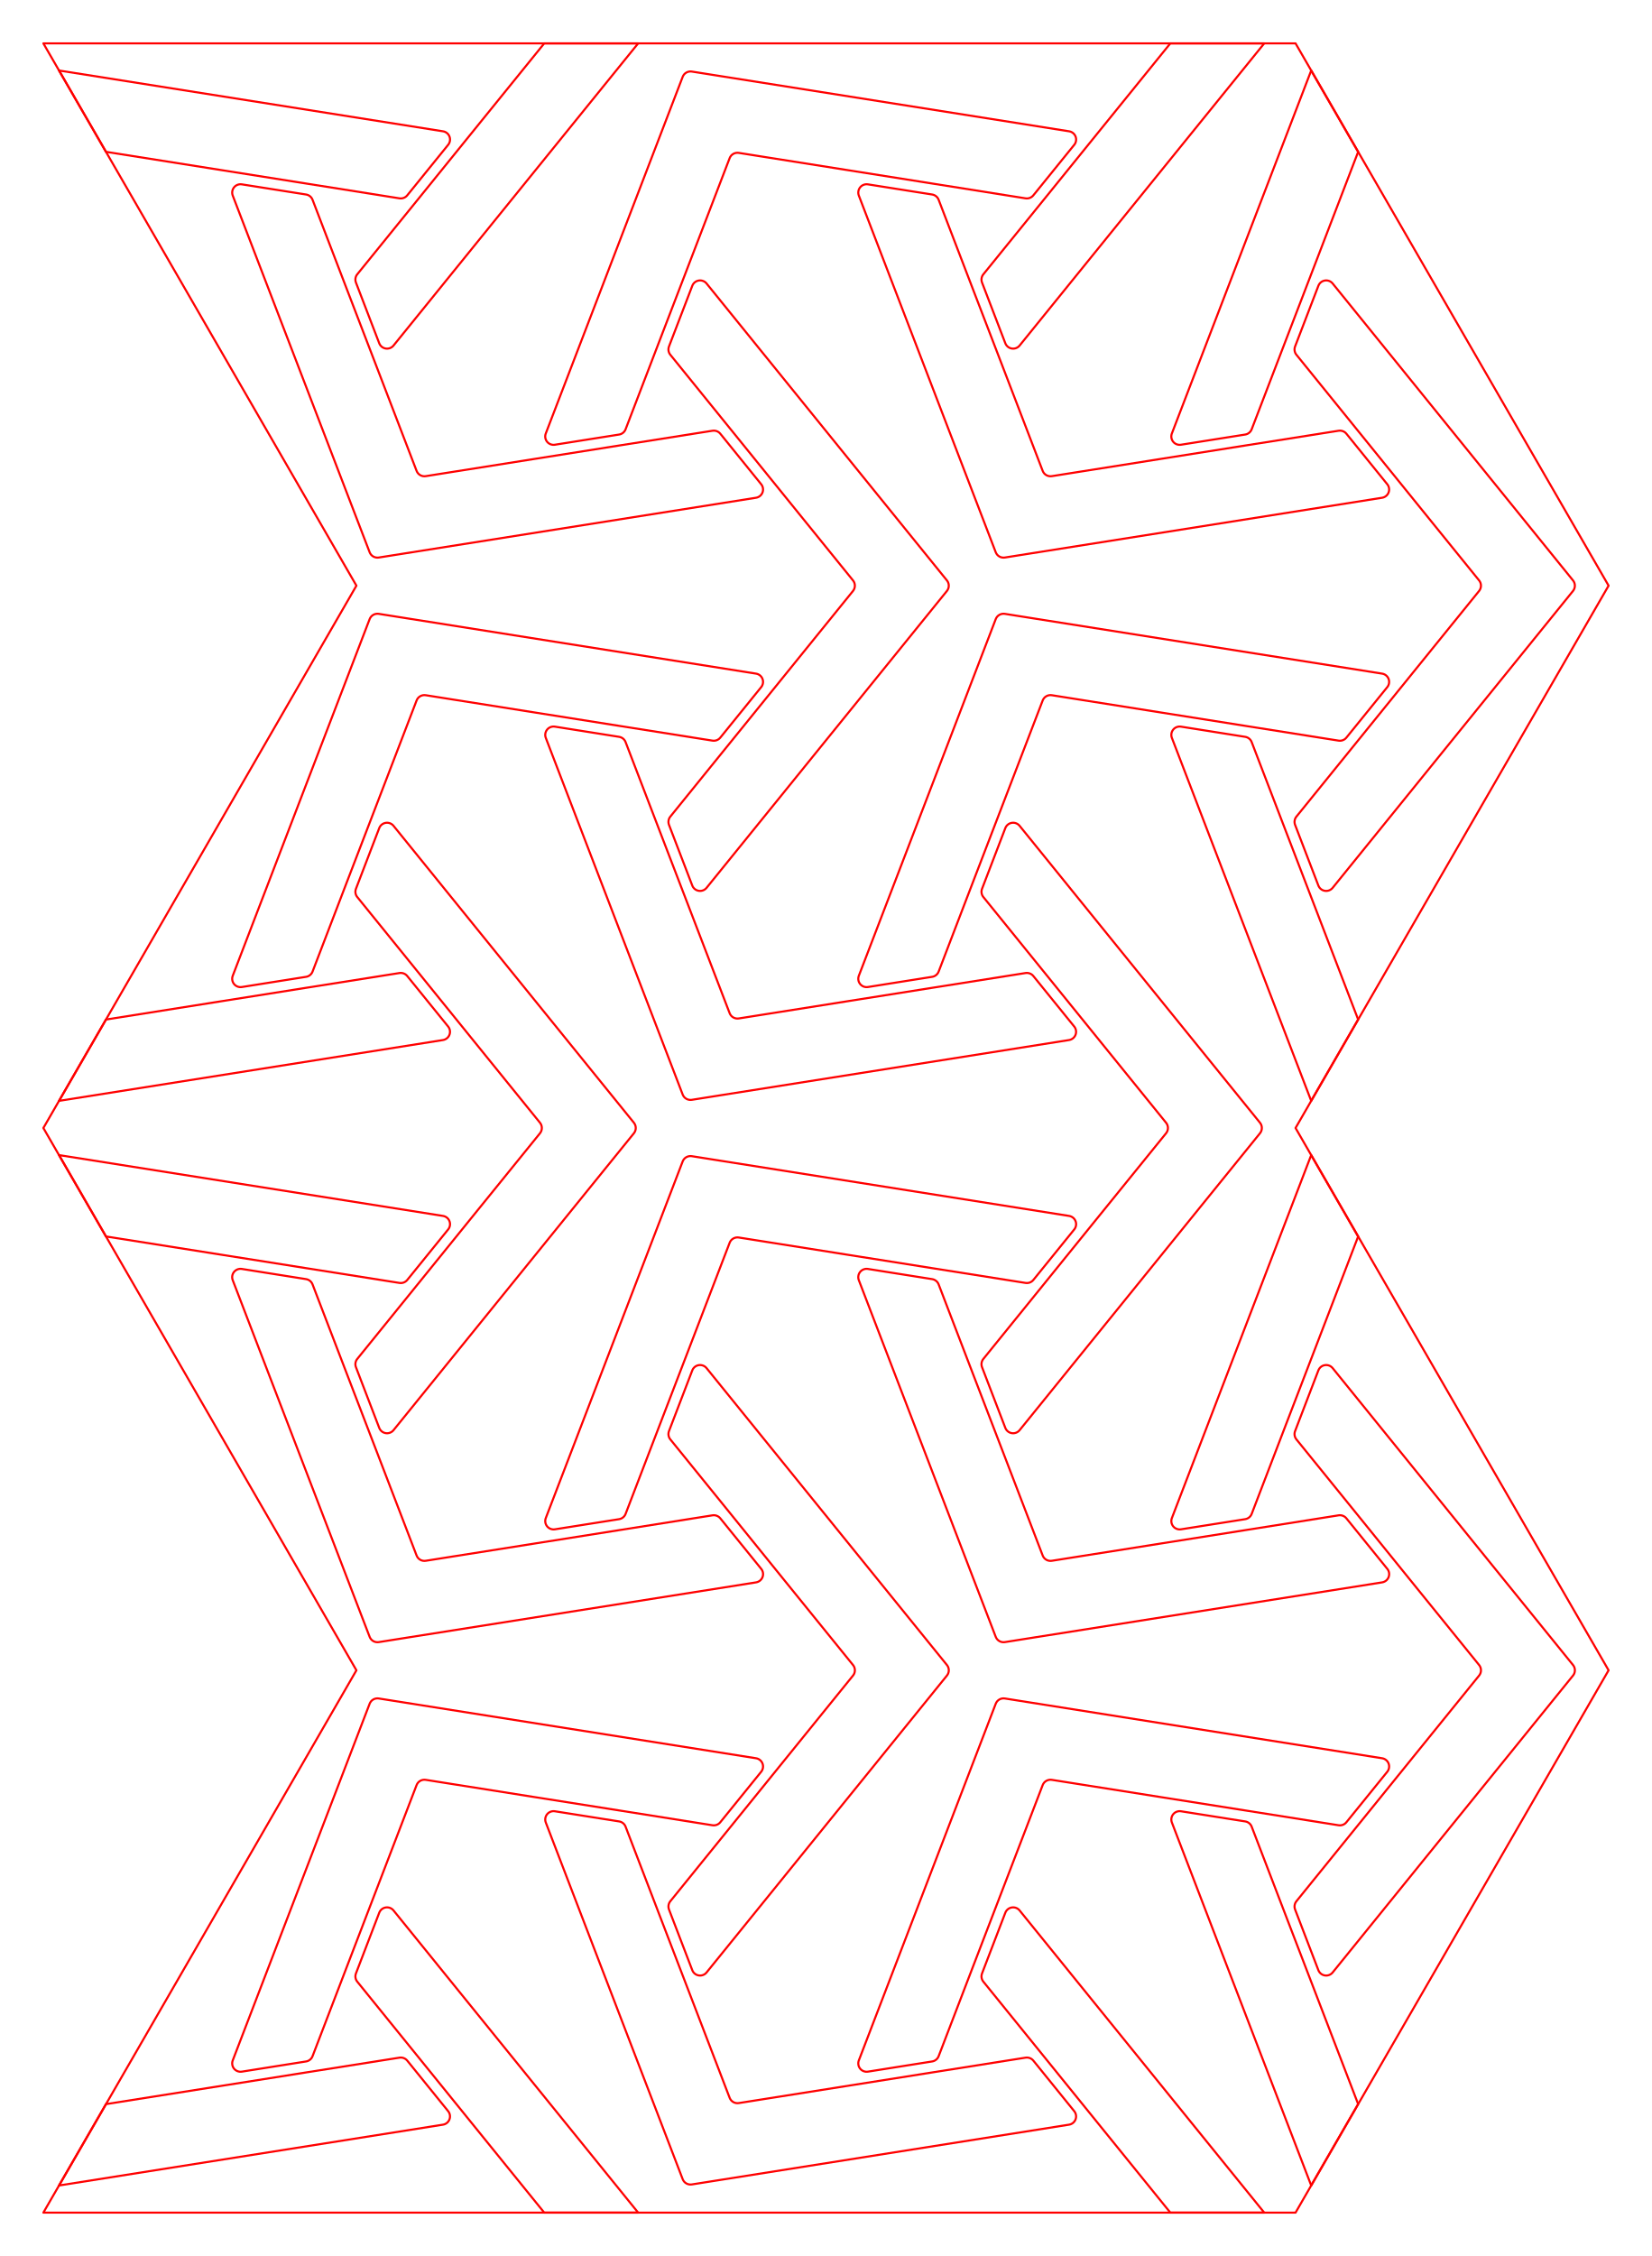
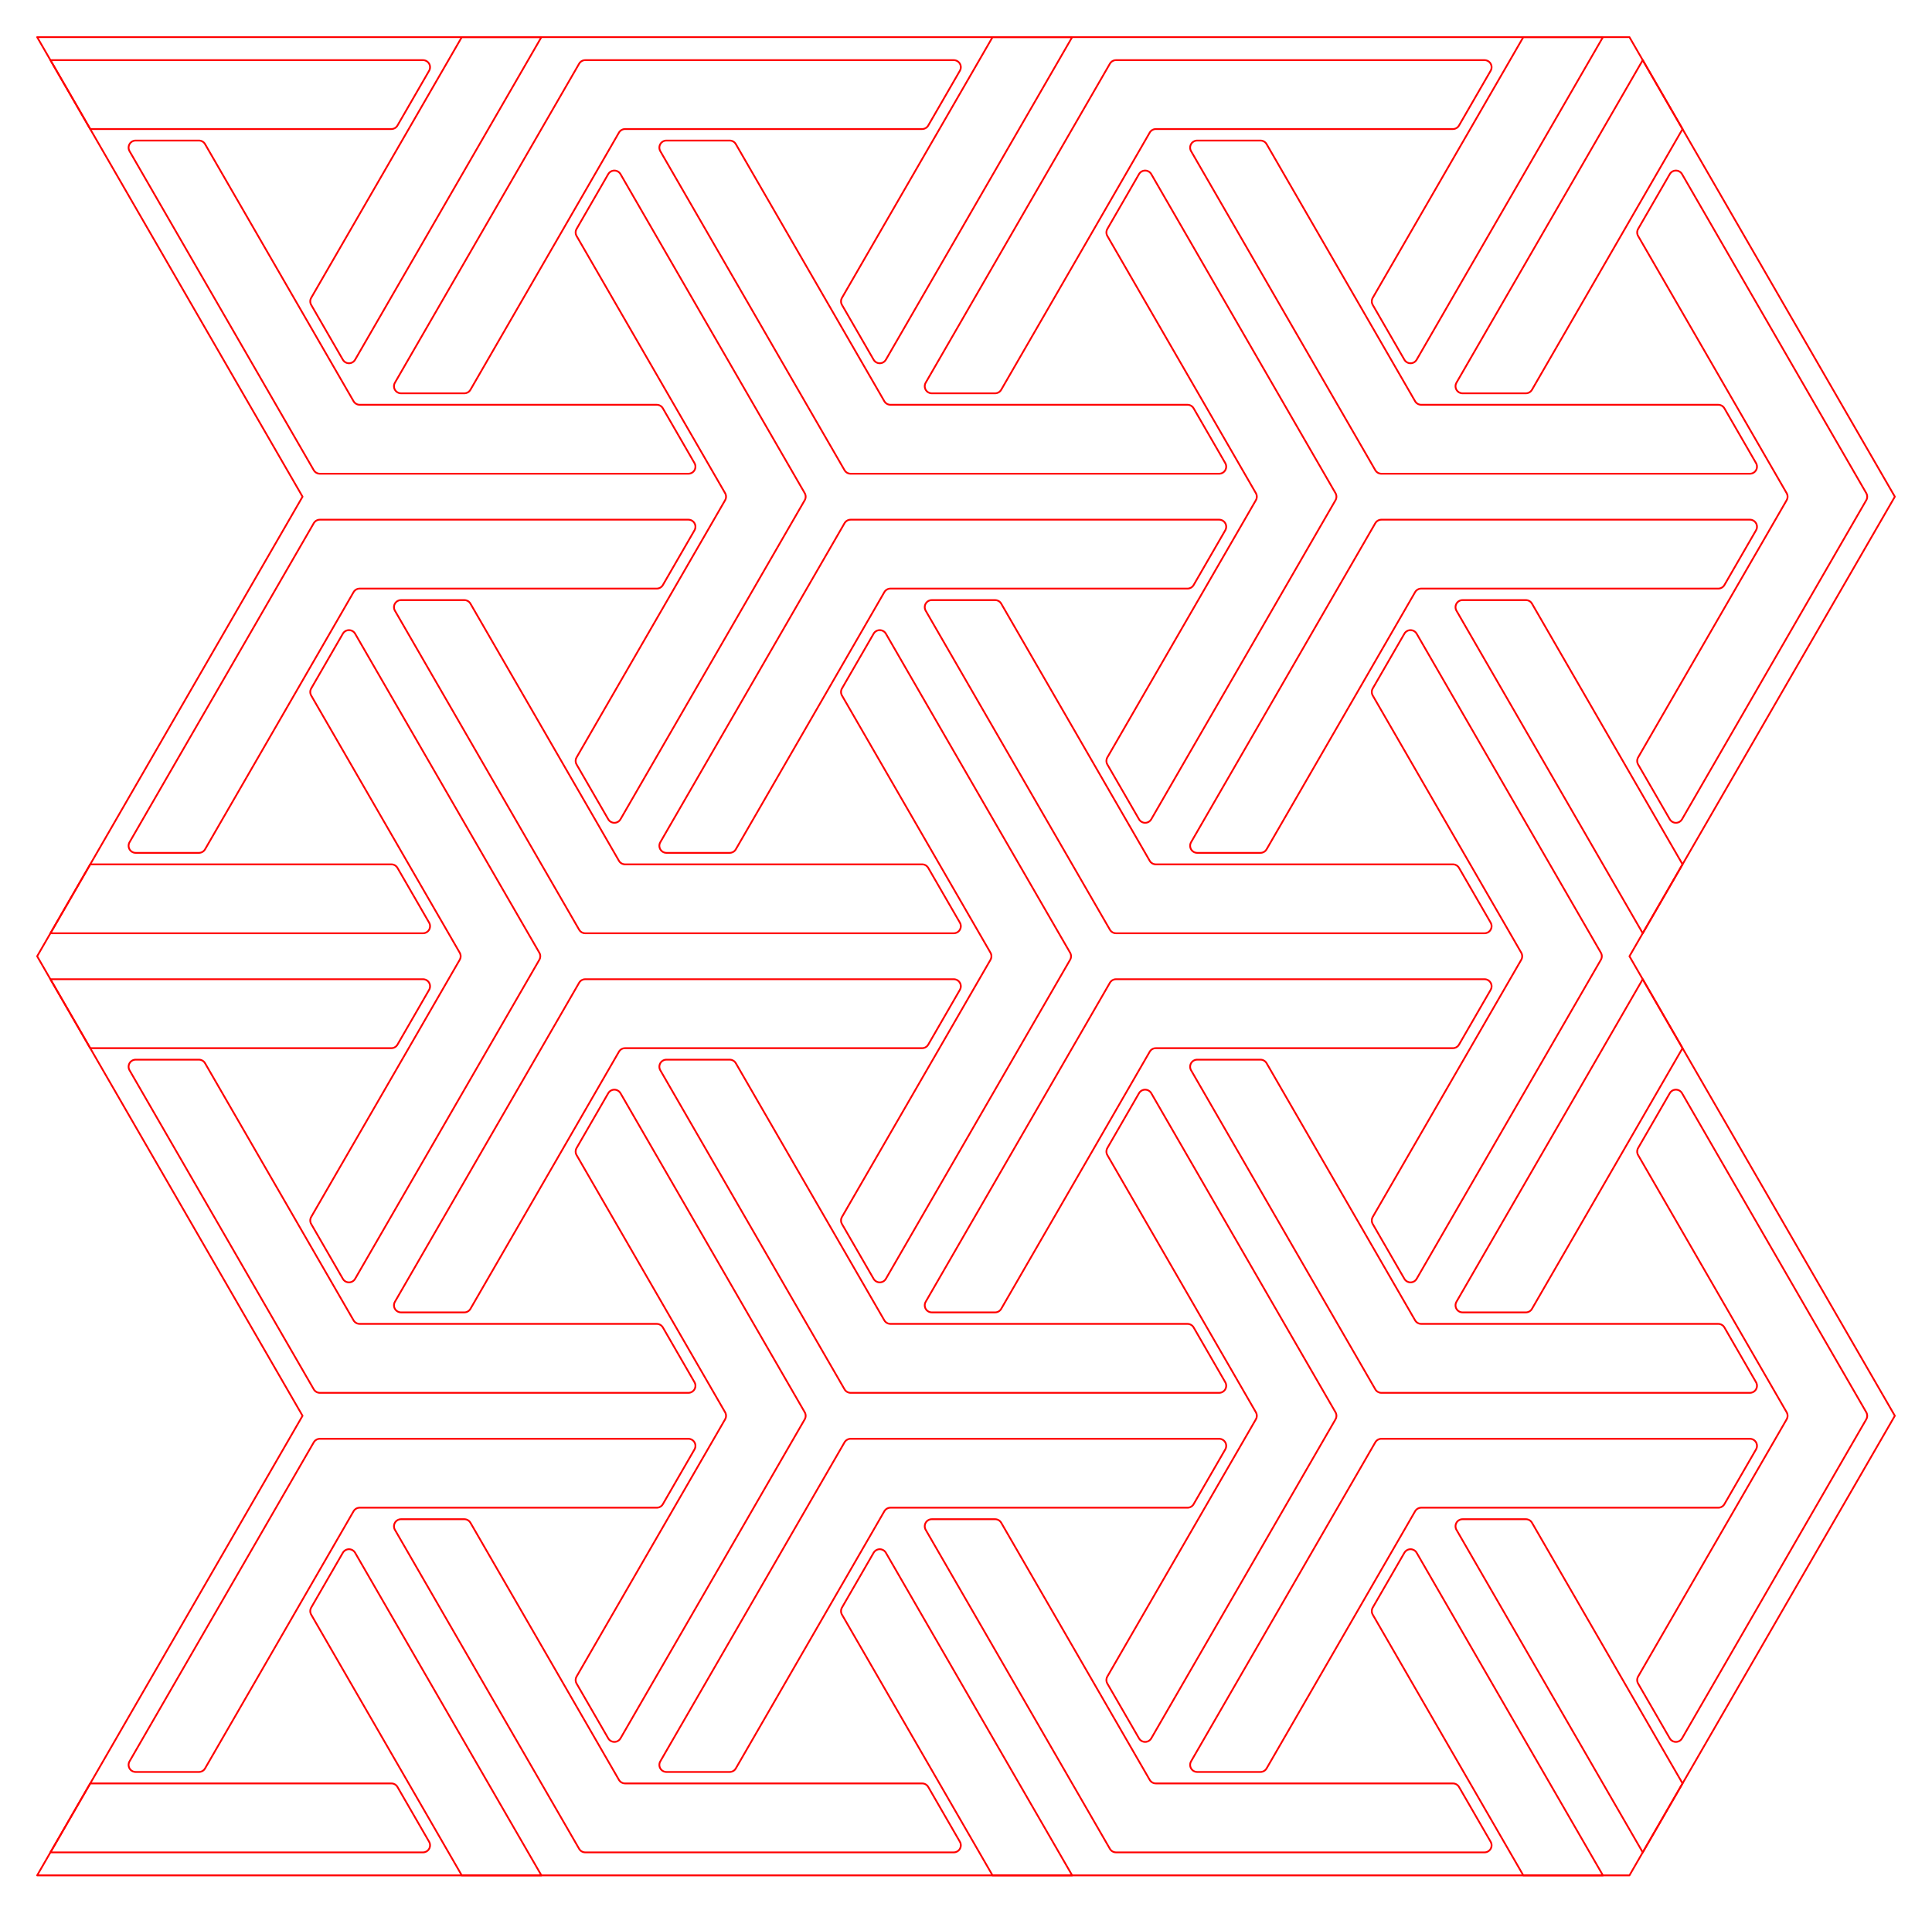
- <svg xmlns="http://www.w3.org/2000/svg" version="1.1" viewBox="-1.039 -1.039 39.578 54.04">
+ <svg xmlns="http://www.w3.org/2000/svg" version="1.1" viewBox="-1.05 -1.05 54.6 54.062">
  <g id="cut" fill="none" stroke="#FF0000" stroke-width="0.05" stroke-linecap="round" stroke-linejoin="round">
-     <path d="M 30 25.981 L 37.5 38.971 L 30 51.962 L 15 51.962 L 0 51.962 L 7.5 38.971 L 0 25.981 L 7.5 12.99 L 0 0 L 15 0 L 30 0 L 37.5 12.99 Z" />
-     <path d="M 16.031 16.702 L 13.8 16.349 A 0.2 0.2 0 0 1 13.8 16.349 L 11.806 16.033 L 9.16 15.614 A 0.2 0.2 0 0 0 8.942 15.74 L 7.982 18.24 L 7.258 20.125 A 0.2 0.2 0 0 1 7.258 20.125 L 6.449 22.235 A 0.2 0.2 0 0 1 6.293 22.36 L 4.755 22.604 A 0.2 0.2 0 0 1 4.537 22.335 L 7.817 13.791 A 0.2 0.2 0 0 1 8.035 13.665 L 17.074 15.097 A 0.2 0.2 0 0 1 17.198 15.42 L 16.218 16.63 A 0.2 0.2 0 0 1 16.031 16.702 Z" />
-     <path d="M 15.547 20.174 L 14.989 18.72 A 0.2 0.2 0 0 1 15.02 18.523 L 16.442 16.767 L 17.712 15.198 L 19.398 13.116 A 0.2 0.2 0 0 0 19.398 12.865 L 17.712 10.783 L 16.442 9.214 L 15.02 7.458 A 0.2 0.2 0 0 1 14.989 7.26 L 15.547 5.807 A 0.2 0.2 0 0 1 15.889 5.752 L 21.648 12.865 A 0.2 0.2 0 0 1 21.648 13.116 L 15.889 20.228 A 0.2 0.2 0 0 1 15.547 20.174 Z" />
-     <path d="M 22.817 13.791 L 19.537 22.335 A 0.2 0.2 0 0 0 19.755 22.604 L 21.293 22.36 A 0.2 0.2 0 0 0 21.449 22.235 L 22.258 20.125 A 0.2 0.2 0 0 0 22.258 20.125 L 22.982 18.24 L 23.942 15.74 A 0.2 0.2 0 0 1 24.16 15.614 L 26.806 16.033 L 28.8 16.349 A 0.2 0.2 0 0 0 28.8 16.349 L 31.031 16.702 A 0.2 0.2 0 0 0 31.218 16.63 L 32.198 15.42 A 0.2 0.2 0 0 0 32.074 15.097 L 23.035 13.665 A 0.2 0.2 0 0 0 22.817 13.791 Z" />
-     <path d="M 6.3 3.358 L 4.306 3.042 L 1.5 2.598 L 0.375 0.65 L 9.574 2.106 A 0.2 0.2 0 0 1 9.698 2.43 L 8.718 3.64 A 0.2 0.2 0 0 1 8.531 3.712 L 6.3 3.358 A 0.2 0.2 0 0 1 6.3 3.358 Z" />
-     <path d="M 24.698 23.551 L 23.718 22.341 A 0.2 0.2 0 0 0 23.531 22.269 L 21.3 22.622 A 0.2 0.2 0 0 0 21.3 22.622 L 19.306 22.938 L 16.66 23.357 A 0.2 0.2 0 0 1 16.442 23.231 L 15.482 20.731 A 0.2 0.2 0 0 1 15.482 20.731 L 14.758 18.846 A 0.2 0.2 0 0 0 14.758 18.846 L 13.949 16.737 A 0.2 0.2 0 0 0 13.793 16.611 L 12.255 16.367 A 0.2 0.2 0 0 0 12.037 16.636 L 15.317 25.18 A 0.2 0.2 0 0 0 15.535 25.306 L 24.574 23.874 A 0.2 0.2 0 0 0 24.698 23.551 Z" />
-     <path d="M 29.148 25.855 L 23.389 18.743 A 0.2 0.2 0 0 0 23.047 18.797 L 22.489 20.251 A 0.2 0.2 0 0 0 22.52 20.448 L 23.942 22.204 A 0.2 0.2 0 0 1 23.942 22.204 L 25.212 23.773 A 0.2 0.2 0 0 0 25.212 23.773 L 26.898 25.855 A 0.2 0.2 0 0 1 26.898 26.107 L 25.212 28.188 A 0.2 0.2 0 0 0 25.212 28.188 L 23.942 29.757 A 0.2 0.2 0 0 1 23.942 29.757 L 22.52 31.513 A 0.2 0.2 0 0 0 22.489 31.711 L 23.047 33.165 A 0.2 0.2 0 0 0 23.389 33.219 L 29.148 26.107 A 0.2 0.2 0 0 0 29.148 25.855 Z" />
-     <path d="M 30.375 25.331 L 27.037 16.636 A 0.2 0.2 0 0 1 27.255 16.367 L 28.793 16.611 A 0.2 0.2 0 0 1 28.949 16.737 L 29.758 18.846 A 0.2 0.2 0 0 1 29.758 18.846 L 30.482 20.731 A 0.2 0.2 0 0 0 30.482 20.731 L 31.5 23.383 L 30.375 25.331 Z" />
-     <path d="M 30.547 20.174 L 29.989 18.72 A 0.2 0.2 0 0 1 30.02 18.523 L 31.442 16.767 L 32.712 15.198 L 34.398 13.116 A 0.2 0.2 0 0 0 34.398 12.865 L 32.712 10.783 L 31.442 9.214 L 30.02 7.458 A 0.2 0.2 0 0 1 29.989 7.26 L 30.547 5.807 A 0.2 0.2 0 0 1 30.889 5.752 L 36.648 12.865 A 0.2 0.2 0 0 1 36.648 13.116 L 30.889 20.228 A 0.2 0.2 0 0 1 30.547 20.174 Z" />
-     <path d="M 7.817 38.17 L 4.537 29.627 A 0.2 0.2 0 0 1 4.755 29.357 L 6.293 29.601 A 0.2 0.2 0 0 1 6.449 29.727 L 7.258 31.836 A 0.2 0.2 0 0 1 7.258 31.836 L 7.982 33.721 L 8.942 36.222 A 0.2 0.2 0 0 0 9.16 36.348 L 11.806 35.929 L 13.8 35.613 A 0.2 0.2 0 0 1 13.8 35.613 L 16.031 35.259 A 0.2 0.2 0 0 1 16.218 35.331 L 17.198 36.541 A 0.2 0.2 0 0 1 17.074 36.865 L 8.035 38.296 A 0.2 0.2 0 0 1 7.817 38.17 Z" />
-     <path d="M 14.25 0 L 8.389 7.238 A 0.2 0.2 0 0 1 8.047 7.184 L 7.489 5.73 A 0.2 0.2 0 0 1 7.52 5.532 L 8.942 3.777 A 0.2 0.2 0 0 0 8.942 3.777 L 10.212 2.208 A 0.2 0.2 0 0 1 10.212 2.208 L 12 0 L 14.25 0 Z" />
-     <path d="M 0.375 26.63 L 9.574 28.087 A 0.2 0.2 0 0 1 9.698 28.411 L 8.718 29.621 A 0.2 0.2 0 0 1 8.531 29.692 L 6.3 29.339 A 0.2 0.2 0 0 1 6.3 29.339 L 4.306 29.023 L 1.5 28.579 L 0.375 26.63 Z" />
-     <path d="M 8.047 33.165 L 7.489 31.711 A 0.2 0.2 0 0 1 7.52 31.513 L 8.942 29.757 A 0.2 0.2 0 0 0 8.942 29.757 L 10.212 28.188 A 0.2 0.2 0 0 1 10.212 28.188 L 11.898 26.107 A 0.2 0.2 0 0 0 11.898 25.855 L 10.212 23.773 A 0.2 0.2 0 0 1 10.212 23.773 L 8.942 22.204 A 0.2 0.2 0 0 0 8.942 22.204 L 7.52 20.448 A 0.2 0.2 0 0 1 7.489 20.251 L 8.047 18.797 A 0.2 0.2 0 0 1 8.389 18.743 L 14.148 25.855 A 0.2 0.2 0 0 1 14.148 26.107 L 8.389 33.219 A 0.2 0.2 0 0 1 8.047 33.165 Z" />
-     <path d="M 15.317 26.781 L 12.037 35.325 A 0.2 0.2 0 0 0 12.255 35.594 L 13.793 35.351 A 0.2 0.2 0 0 0 13.949 35.225 L 14.758 33.116 A 0.2 0.2 0 0 0 14.758 33.116 L 15.482 31.231 A 0.2 0.2 0 0 1 15.482 31.231 L 16.442 28.73 A 0.2 0.2 0 0 1 16.66 28.604 L 19.306 29.023 L 21.3 29.339 A 0.2 0.2 0 0 0 21.3 29.339 L 23.531 29.692 A 0.2 0.2 0 0 0 23.718 29.621 L 24.698 28.411 A 0.2 0.2 0 0 0 24.574 28.087 L 15.535 26.656 A 0.2 0.2 0 0 0 15.317 26.781 Z" />
-     <path d="M 21.648 38.845 L 15.889 31.733 A 0.2 0.2 0 0 0 15.547 31.787 L 14.989 33.241 A 0.2 0.2 0 0 0 15.02 33.439 L 16.442 35.194 L 17.712 36.764 L 19.398 38.845 A 0.2 0.2 0 0 1 19.398 39.097 L 17.712 41.179 L 16.442 42.748 L 15.02 44.504 A 0.2 0.2 0 0 0 14.989 44.701 L 15.547 46.155 A 0.2 0.2 0 0 0 15.889 46.209 L 21.648 39.097 A 0.2 0.2 0 0 0 21.648 38.845 Z" />
-     <path d="M 22.817 38.17 L 19.537 29.627 A 0.2 0.2 0 0 1 19.755 29.357 L 21.293 29.601 A 0.2 0.2 0 0 1 21.449 29.727 L 22.258 31.836 A 0.2 0.2 0 0 1 22.258 31.836 L 22.982 33.721 L 23.942 36.222 A 0.2 0.2 0 0 0 24.16 36.348 L 26.806 35.929 L 28.8 35.613 A 0.2 0.2 0 0 1 28.8 35.613 L 31.031 35.259 A 0.2 0.2 0 0 1 31.218 35.331 L 32.198 36.541 A 0.2 0.2 0 0 1 32.074 36.865 L 23.035 38.296 A 0.2 0.2 0 0 1 22.817 38.17 Z" />
-     <path d="M 30.375 26.63 L 27.037 35.325 A 0.2 0.2 0 0 0 27.255 35.594 L 28.793 35.351 A 0.2 0.2 0 0 0 28.949 35.225 L 29.758 33.116 A 0.2 0.2 0 0 0 29.758 33.116 L 30.482 31.231 A 0.2 0.2 0 0 1 30.482 31.231 L 31.5 28.579 L 30.375 26.63 Z" />
-     <path d="M 36.648 38.845 L 30.889 31.733 A 0.2 0.2 0 0 0 30.547 31.787 L 29.989 33.241 A 0.2 0.2 0 0 0 30.02 33.439 L 31.442 35.194 L 32.712 36.764 L 34.398 38.845 A 0.2 0.2 0 0 1 34.398 39.097 L 32.712 41.179 L 31.442 42.748 L 30.02 44.504 A 0.2 0.2 0 0 0 29.989 44.701 L 30.547 46.155 A 0.2 0.2 0 0 0 30.889 46.209 L 36.648 39.097 A 0.2 0.2 0 0 0 36.648 38.845 Z" />
-     <path d="M 7.817 12.19 L 4.537 3.646 A 0.2 0.2 0 0 1 4.755 3.377 L 6.293 3.62 A 0.2 0.2 0 0 1 6.449 3.746 L 7.258 5.855 A 0.2 0.2 0 0 1 7.258 5.855 L 7.982 7.74 L 8.942 10.241 A 0.2 0.2 0 0 0 9.16 10.367 L 11.806 9.948 L 13.8 9.632 A 0.2 0.2 0 0 1 13.8 9.632 L 16.031 9.279 A 0.2 0.2 0 0 1 16.218 9.35 L 17.198 10.561 A 0.2 0.2 0 0 1 17.074 10.884 L 8.035 12.316 A 0.2 0.2 0 0 1 7.817 12.19 Z" />
-     <path d="M 7.817 39.772 L 4.537 48.316 A 0.2 0.2 0 0 0 4.755 48.585 L 6.293 48.341 A 0.2 0.2 0 0 0 6.449 48.215 L 7.258 46.106 A 0.2 0.2 0 0 0 7.258 46.106 L 7.982 44.221 L 8.942 41.72 A 0.2 0.2 0 0 1 9.16 41.595 L 11.806 42.014 L 13.8 42.329 A 0.2 0.2 0 0 0 13.8 42.329 L 16.031 42.683 A 0.2 0.2 0 0 0 16.218 42.611 L 17.198 41.401 A 0.2 0.2 0 0 0 17.074 41.078 L 8.035 39.646 A 0.2 0.2 0 0 0 7.817 39.772 Z" />
-     <path d="M 0.375 51.312 L 9.574 49.855 A 0.2 0.2 0 0 0 9.698 49.532 L 8.718 48.321 A 0.2 0.2 0 0 0 8.531 48.25 L 6.3 48.603 A 0.2 0.2 0 0 0 6.3 48.603 L 4.306 48.919 L 1.5 49.363 L 0.375 51.312 Z" />
-     <path d="M 14.25 51.962 L 8.389 44.724 A 0.2 0.2 0 0 0 8.047 44.778 L 7.489 46.232 A 0.2 0.2 0 0 0 7.52 46.429 L 8.942 48.185 A 0.2 0.2 0 0 1 8.942 48.185 L 10.212 49.754 A 0.2 0.2 0 0 0 10.212 49.754 L 12 51.962 L 14.25 51.962 Z" />
-     <path d="M 15.317 51.161 L 12.037 42.617 A 0.2 0.2 0 0 1 12.255 42.348 L 13.793 42.591 A 0.2 0.2 0 0 1 13.949 42.717 L 14.758 44.826 A 0.2 0.2 0 0 1 14.758 44.826 L 15.482 46.711 A 0.2 0.2 0 0 0 15.482 46.711 L 16.442 49.212 A 0.2 0.2 0 0 0 16.66 49.338 L 19.306 48.919 L 21.3 48.603 A 0.2 0.2 0 0 1 21.3 48.603 L 23.531 48.25 A 0.2 0.2 0 0 1 23.718 48.321 L 24.698 49.532 A 0.2 0.2 0 0 1 24.574 49.855 L 15.535 51.287 A 0.2 0.2 0 0 1 15.317 51.161 Z" />
-     <path d="M 15.317 0.801 L 12.037 9.344 A 0.2 0.2 0 0 0 12.255 9.614 L 13.793 9.37 A 0.2 0.2 0 0 0 13.949 9.244 L 14.758 7.135 A 0.2 0.2 0 0 0 14.758 7.135 L 15.482 5.25 A 0.2 0.2 0 0 1 15.482 5.25 L 16.442 2.749 A 0.2 0.2 0 0 1 16.66 2.623 L 19.306 3.042 L 21.3 3.358 A 0.2 0.2 0 0 0 21.3 3.358 L 23.531 3.712 A 0.2 0.2 0 0 0 23.718 3.64 L 24.698 2.43 A 0.2 0.2 0 0 0 24.574 2.106 L 15.535 0.675 A 0.2 0.2 0 0 0 15.317 0.801 Z" />
-     <path d="M 22.817 39.772 L 19.537 48.316 A 0.2 0.2 0 0 0 19.755 48.585 L 21.293 48.341 A 0.2 0.2 0 0 0 21.449 48.215 L 22.258 46.106 A 0.2 0.2 0 0 0 22.258 46.106 L 22.982 44.221 L 23.942 41.72 A 0.2 0.2 0 0 1 24.16 41.595 L 26.806 42.014 L 28.8 42.329 A 0.2 0.2 0 0 0 28.8 42.329 L 31.031 42.683 A 0.2 0.2 0 0 0 31.218 42.611 L 32.198 41.401 A 0.2 0.2 0 0 0 32.074 41.078 L 23.035 39.646 A 0.2 0.2 0 0 0 22.817 39.772 Z" />
-     <path d="M 29.25 51.962 L 23.389 44.724 A 0.2 0.2 0 0 0 23.047 44.778 L 22.489 46.232 A 0.2 0.2 0 0 0 22.52 46.429 L 23.942 48.185 A 0.2 0.2 0 0 1 23.942 48.185 L 25.212 49.754 A 0.2 0.2 0 0 0 25.212 49.754 L 27 51.962 L 29.25 51.962 Z" />
-     <path d="M 30.375 51.312 L 27.037 42.617 A 0.2 0.2 0 0 1 27.255 42.348 L 28.793 42.591 A 0.2 0.2 0 0 1 28.949 42.717 L 29.758 44.826 A 0.2 0.2 0 0 1 29.758 44.826 L 30.482 46.711 A 0.2 0.2 0 0 0 30.482 46.711 L 31.5 49.363 L 30.375 51.312 Z" />
-     <path d="M 22.817 12.19 L 19.537 3.646 A 0.2 0.2 0 0 1 19.755 3.377 L 21.293 3.62 A 0.2 0.2 0 0 1 21.449 3.746 L 22.258 5.855 A 0.2 0.2 0 0 1 22.258 5.855 L 22.982 7.74 L 23.942 10.241 A 0.2 0.2 0 0 0 24.16 10.367 L 26.806 9.948 L 28.8 9.632 A 0.2 0.2 0 0 1 28.8 9.632 L 31.031 9.279 A 0.2 0.2 0 0 1 31.218 9.35 L 32.198 10.561 A 0.2 0.2 0 0 1 32.074 10.884 L 23.035 12.316 A 0.2 0.2 0 0 1 22.817 12.19 Z" />
-     <path d="M 29.25 0 L 23.389 7.238 A 0.2 0.2 0 0 1 23.047 7.184 L 22.489 5.73 A 0.2 0.2 0 0 1 22.52 5.532 L 23.942 3.777 A 0.2 0.2 0 0 0 23.942 3.777 L 25.212 2.208 A 0.2 0.2 0 0 1 25.212 2.208 L 27 0 L 29.25 0 Z" />
-     <path d="M 30.375 0.65 L 27.037 9.344 A 0.2 0.2 0 0 0 27.255 9.614 L 28.793 9.37 A 0.2 0.2 0 0 0 28.949 9.244 L 29.758 7.135 A 0.2 0.2 0 0 0 29.758 7.135 L 30.482 5.25 A 0.2 0.2 0 0 1 30.482 5.25 L 31.5 2.598 L 30.375 0.65 Z" />
-     <path d="M 0.375 25.331 L 9.574 23.874 A 0.2 0.2 0 0 0 9.698 23.551 L 8.718 22.341 A 0.2 0.2 0 0 0 8.531 22.269 L 6.3 22.622 A 0.2 0.2 0 0 0 6.3 22.622 L 4.306 22.938 L 1.5 23.383 L 0.375 25.331 Z" />
+     <path d="M 52.5 12.99 L 45 25.981 L 52.5 38.971 L 45 51.962 L 30 51.962 L 15 51.962 L 0 51.962 L 7.5 38.971 L 0 25.981 L 7.5 12.99 L 0 0 L 15 0 L 30 0 L 45 0 Z" />
+     <path d="M 51.692 12.89 L 46.486 3.872 A 0.2 0.2 0 0 0 46.139 3.872 L 45.245 5.421 A 0.2 0.2 0 0 0 45.245 5.621 L 48 10.392 L 49.125 12.341 L 49.442 12.89 A 0.2 0.2 0 0 1 49.442 13.09 L 49.125 13.64 L 48 15.588 A 0.2 0.2 0 0 1 48 15.588 L 45.245 20.36 A 0.2 0.2 0 0 0 45.245 20.56 L 46.139 22.108 A 0.2 0.2 0 0 0 46.486 22.108 L 51.692 13.09 A 0.2 0.2 0 0 0 51.692 12.89 Z" />
+     <path d="M 7.817 13.74 L 2.611 22.758 A 0.2 0.2 0 0 0 2.784 23.058 L 4.572 23.058 A 0.2 0.2 0 0 0 4.745 22.958 L 7.5 18.187 A 0.2 0.2 0 0 1 7.5 18.187 L 8.625 16.238 A 0.2 0.2 0 0 0 8.625 16.238 L 8.942 15.688 A 0.2 0.2 0 0 1 9.115 15.588 L 17.51 15.588 A 0.2 0.2 0 0 0 17.683 15.488 L 18.577 13.94 A 0.2 0.2 0 0 0 18.404 13.64 L 7.99 13.64 A 0.2 0.2 0 0 0 7.817 13.74 Z" />
+     <path d="M 1.5 2.598 L 0.375 0.65 L 10.904 0.65 A 0.2 0.2 0 0 1 11.077 0.95 L 10.183 2.498 A 0.2 0.2 0 0 1 10.01 2.598 L 1.5 2.598 Z" />
+     <path d="M 0.375 25.331 L 10.904 25.331 A 0.2 0.2 0 0 0 11.077 25.031 L 10.183 23.483 A 0.2 0.2 0 0 0 10.01 23.383 L 1.5 23.383 L 0.375 25.331 Z" />
+     <path d="M 14.192 25.881 L 8.986 16.863 A 0.2 0.2 0 0 0 8.639 16.863 L 7.745 18.411 A 0.2 0.2 0 0 0 7.745 18.611 L 10.5 23.383 L 11.625 25.331 A 0.2 0.2 0 0 1 11.625 25.331 L 11.942 25.881 A 0.2 0.2 0 0 1 11.942 26.081 L 11.625 26.63 A 0.2 0.2 0 0 1 11.625 26.63 L 10.5 28.579 L 7.745 33.35 A 0.2 0.2 0 0 0 7.745 33.55 L 8.639 35.099 A 0.2 0.2 0 0 0 8.986 35.099 L 14.192 26.081 A 0.2 0.2 0 0 0 14.192 25.881 Z" />
+     <path d="M 15.317 25.231 L 10.111 16.213 A 0.2 0.2 0 0 1 10.284 15.913 L 12.072 15.913 A 0.2 0.2 0 0 1 12.245 16.013 L 15 20.785 L 16.125 22.733 A 0.2 0.2 0 0 0 16.125 22.733 L 16.442 23.283 A 0.2 0.2 0 0 0 16.615 23.383 L 25.01 23.383 A 0.2 0.2 0 0 1 25.183 23.483 L 26.077 25.031 A 0.2 0.2 0 0 1 25.904 25.331 L 15.49 25.331 A 0.2 0.2 0 0 1 15.317 25.231 Z" />
+     <path d="M 16.139 22.108 L 15.245 20.56 A 0.2 0.2 0 0 1 15.245 20.36 L 18 15.588 A 0.2 0.2 0 0 1 18 15.588 L 19.125 13.64 A 0.2 0.2 0 0 0 19.125 13.64 L 19.442 13.09 A 0.2 0.2 0 0 0 19.442 12.89 L 19.125 12.341 A 0.2 0.2 0 0 0 19.125 12.341 L 18 10.392 A 0.2 0.2 0 0 1 18 10.392 L 15.245 5.621 A 0.2 0.2 0 0 1 15.245 5.421 L 16.139 3.872 A 0.2 0.2 0 0 1 16.486 3.872 L 21.692 12.89 A 0.2 0.2 0 0 1 21.692 13.09 L 16.486 22.108 A 0.2 0.2 0 0 1 16.139 22.108 Z" />
+     <path d="M 14.25 0 L 8.986 9.118 A 0.2 0.2 0 0 1 8.639 9.118 L 7.745 7.569 A 0.2 0.2 0 0 1 7.745 7.369 L 10.5 2.598 A 0.2 0.2 0 0 1 10.5 2.598 L 11.625 0.65 A 0.2 0.2 0 0 0 11.625 0.65 L 12 0 L 14.25 0 Z" />
+     <path d="M 22.817 13.74 L 17.611 22.758 A 0.2 0.2 0 0 0 17.784 23.058 L 19.572 23.058 A 0.2 0.2 0 0 0 19.745 22.958 L 22.5 18.187 A 0.2 0.2 0 0 1 22.5 18.187 L 23.625 16.238 A 0.2 0.2 0 0 0 23.625 16.238 L 23.942 15.688 A 0.2 0.2 0 0 1 24.115 15.588 L 32.51 15.588 A 0.2 0.2 0 0 0 32.683 15.488 L 33.577 13.94 A 0.2 0.2 0 0 0 33.404 13.64 L 22.99 13.64 A 0.2 0.2 0 0 0 22.817 13.74 Z" />
+     <path d="M 29.192 25.881 L 23.986 16.863 A 0.2 0.2 0 0 0 23.639 16.863 L 22.745 18.411 A 0.2 0.2 0 0 0 22.745 18.611 L 25.5 23.383 L 26.942 25.881 A 0.2 0.2 0 0 1 26.942 26.081 L 26.625 26.63 A 0.2 0.2 0 0 0 26.625 26.63 L 25.5 28.579 L 22.745 33.35 A 0.2 0.2 0 0 0 22.745 33.55 L 23.639 35.099 A 0.2 0.2 0 0 0 23.986 35.099 L 29.192 26.081 A 0.2 0.2 0 0 0 29.192 25.881 Z" />
+     <path d="M 30.317 25.231 L 25.111 16.213 A 0.2 0.2 0 0 1 25.284 15.913 L 27.072 15.913 A 0.2 0.2 0 0 1 27.245 16.013 L 30 20.785 A 0.2 0.2 0 0 1 30 20.785 L 31.125 22.733 A 0.2 0.2 0 0 0 31.125 22.733 L 31.442 23.283 A 0.2 0.2 0 0 0 31.615 23.383 L 40.01 23.383 A 0.2 0.2 0 0 1 40.183 23.483 L 41.077 25.031 A 0.2 0.2 0 0 1 40.904 25.331 L 30.49 25.331 A 0.2 0.2 0 0 1 30.317 25.231 Z" />
+     <path d="M 31.139 22.108 L 30.245 20.56 A 0.2 0.2 0 0 1 30.245 20.36 L 33 15.588 A 0.2 0.2 0 0 1 33 15.588 L 34.125 13.64 A 0.2 0.2 0 0 0 34.125 13.64 L 34.442 13.09 A 0.2 0.2 0 0 0 34.442 12.89 L 34.125 12.341 A 0.2 0.2 0 0 0 34.125 12.341 L 33 10.392 A 0.2 0.2 0 0 1 33 10.392 L 30.245 5.621 A 0.2 0.2 0 0 1 30.245 5.421 L 31.139 3.872 A 0.2 0.2 0 0 1 31.486 3.872 L 36.692 12.89 A 0.2 0.2 0 0 1 36.692 13.09 L 31.486 22.108 A 0.2 0.2 0 0 1 31.139 22.108 Z" />
+     <path d="M 37.817 13.74 L 32.611 22.758 A 0.2 0.2 0 0 0 32.784 23.058 L 34.572 23.058 A 0.2 0.2 0 0 0 34.745 22.958 L 37.5 18.187 L 38.625 16.238 L 38.942 15.688 A 0.2 0.2 0 0 1 39.115 15.588 L 47.51 15.588 A 0.2 0.2 0 0 0 47.683 15.488 L 48.577 13.94 A 0.2 0.2 0 0 0 48.404 13.64 L 37.99 13.64 A 0.2 0.2 0 0 0 37.817 13.74 Z" />
+     <path d="M 44.192 25.881 L 38.986 16.863 A 0.2 0.2 0 0 0 38.639 16.863 L 37.745 18.411 A 0.2 0.2 0 0 0 37.745 18.611 L 40.5 23.383 A 0.2 0.2 0 0 1 40.5 23.383 L 41.625 25.331 A 0.2 0.2 0 0 0 41.625 25.331 L 41.942 25.881 A 0.2 0.2 0 0 1 41.942 26.081 L 41.625 26.63 A 0.2 0.2 0 0 0 41.625 26.63 L 40.5 28.579 A 0.2 0.2 0 0 1 40.5 28.579 L 37.745 33.35 A 0.2 0.2 0 0 0 37.745 33.55 L 38.639 35.099 A 0.2 0.2 0 0 0 38.986 35.099 L 44.192 26.081 A 0.2 0.2 0 0 0 44.192 25.881 Z" />
+     <path d="M 45.375 25.331 L 40.111 16.213 A 0.2 0.2 0 0 1 40.284 15.913 L 42.072 15.913 A 0.2 0.2 0 0 1 42.245 16.013 L 45 20.785 A 0.2 0.2 0 0 1 45 20.785 L 46.125 22.733 A 0.2 0.2 0 0 0 46.125 22.733 L 46.5 23.383 L 45.375 25.331 Z" />
+     <path d="M 7.817 12.241 L 2.611 3.223 A 0.2 0.2 0 0 1 2.784 2.923 L 4.572 2.923 A 0.2 0.2 0 0 1 4.745 3.023 L 7.5 7.794 L 8.942 10.292 A 0.2 0.2 0 0 0 9.115 10.392 L 17.51 10.392 A 0.2 0.2 0 0 1 17.683 10.492 L 18.577 12.041 A 0.2 0.2 0 0 1 18.404 12.341 L 7.99 12.341 A 0.2 0.2 0 0 1 7.817 12.241 Z" />
+     <path d="M 7.817 38.222 L 2.611 29.204 A 0.2 0.2 0 0 1 2.784 28.904 L 4.572 28.904 A 0.2 0.2 0 0 1 4.745 29.004 L 7.5 33.775 L 8.625 35.724 A 0.2 0.2 0 0 0 8.625 35.724 L 8.942 36.273 A 0.2 0.2 0 0 0 9.115 36.373 L 17.51 36.373 A 0.2 0.2 0 0 1 17.683 36.473 L 18.577 38.022 A 0.2 0.2 0 0 1 18.404 38.322 L 7.99 38.322 A 0.2 0.2 0 0 1 7.817 38.222 Z" />
+     <path d="M 0.375 26.63 L 10.904 26.63 A 0.2 0.2 0 0 1 11.077 26.93 L 10.183 28.479 A 0.2 0.2 0 0 1 10.01 28.579 L 1.5 28.579 L 0.375 26.63 Z" />
+     <path d="M 15.317 26.73 L 10.111 35.748 A 0.2 0.2 0 0 0 10.284 36.048 L 12.072 36.048 A 0.2 0.2 0 0 0 12.245 35.948 L 15 31.177 A 0.2 0.2 0 0 1 15 31.177 L 16.125 29.228 A 0.2 0.2 0 0 0 16.125 29.228 L 16.442 28.679 A 0.2 0.2 0 0 1 16.615 28.579 L 25.01 28.579 A 0.2 0.2 0 0 0 25.183 28.479 L 26.077 26.93 A 0.2 0.2 0 0 0 25.904 26.63 L 15.49 26.63 A 0.2 0.2 0 0 0 15.317 26.73 Z" />
+     <path d="M 15.317 0.75 L 10.111 9.768 A 0.2 0.2 0 0 0 10.284 10.068 L 12.072 10.068 A 0.2 0.2 0 0 0 12.245 9.968 L 15 5.196 A 0.2 0.2 0 0 1 15 5.196 L 16.125 3.248 A 0.2 0.2 0 0 0 16.125 3.248 L 16.442 2.698 A 0.2 0.2 0 0 1 16.615 2.598 L 25.01 2.598 A 0.2 0.2 0 0 0 25.183 2.498 L 26.077 0.95 A 0.2 0.2 0 0 0 25.904 0.65 L 15.49 0.65 A 0.2 0.2 0 0 0 15.317 0.75 Z" />
+     <path d="M 21.692 38.871 L 16.486 29.853 A 0.2 0.2 0 0 0 16.139 29.853 L 15.245 31.402 A 0.2 0.2 0 0 0 15.245 31.602 L 18 36.373 L 19.125 38.322 A 0.2 0.2 0 0 0 19.125 38.322 L 19.442 38.871 A 0.2 0.2 0 0 1 19.442 39.071 L 18 41.569 L 15.245 46.341 A 0.2 0.2 0 0 0 15.245 46.541 L 16.139 48.089 A 0.2 0.2 0 0 0 16.486 48.089 L 21.692 39.071 A 0.2 0.2 0 0 0 21.692 38.871 Z" />
+     <path d="M 22.817 38.222 L 17.611 29.204 A 0.2 0.2 0 0 1 17.784 28.904 L 19.572 28.904 A 0.2 0.2 0 0 1 19.745 29.004 L 22.5 33.775 L 23.625 35.724 A 0.2 0.2 0 0 0 23.625 35.724 L 23.942 36.273 A 0.2 0.2 0 0 0 24.115 36.373 L 32.51 36.373 A 0.2 0.2 0 0 1 32.683 36.473 L 33.577 38.022 A 0.2 0.2 0 0 1 33.404 38.322 L 22.99 38.322 A 0.2 0.2 0 0 1 22.817 38.222 Z" />
+     <path d="M 30.317 26.73 L 25.111 35.748 A 0.2 0.2 0 0 0 25.284 36.048 L 27.072 36.048 A 0.2 0.2 0 0 0 27.245 35.948 L 30 31.177 A 0.2 0.2 0 0 0 30 31.177 L 31.125 29.228 L 31.442 28.679 A 0.2 0.2 0 0 1 31.615 28.579 L 40.01 28.579 A 0.2 0.2 0 0 0 40.183 28.479 L 41.077 26.93 A 0.2 0.2 0 0 0 40.904 26.63 L 30.49 26.63 A 0.2 0.2 0 0 0 30.317 26.73 Z" />
+     <path d="M 36.692 38.871 L 31.486 29.853 A 0.2 0.2 0 0 0 31.139 29.853 L 30.245 31.402 A 0.2 0.2 0 0 0 30.245 31.602 L 33 36.373 L 34.125 38.322 A 0.2 0.2 0 0 0 34.125 38.322 L 34.442 38.871 A 0.2 0.2 0 0 1 34.442 39.071 L 33 41.569 L 30.245 46.341 A 0.2 0.2 0 0 0 30.245 46.541 L 31.139 48.089 A 0.2 0.2 0 0 0 31.486 48.089 L 36.692 39.071 A 0.2 0.2 0 0 0 36.692 38.871 Z" />
+     <path d="M 37.817 38.222 L 32.611 29.204 A 0.2 0.2 0 0 1 32.784 28.904 L 34.572 28.904 A 0.2 0.2 0 0 1 34.745 29.004 L 37.5 33.775 A 0.2 0.2 0 0 1 37.5 33.775 L 38.625 35.724 A 0.2 0.2 0 0 0 38.625 35.724 L 38.942 36.273 A 0.2 0.2 0 0 0 39.115 36.373 L 47.51 36.373 A 0.2 0.2 0 0 1 47.683 36.473 L 48.577 38.022 A 0.2 0.2 0 0 1 48.404 38.322 L 37.99 38.322 A 0.2 0.2 0 0 1 37.817 38.222 Z" />
+     <path d="M 45.375 26.63 L 40.111 35.748 A 0.2 0.2 0 0 0 40.284 36.048 L 42.072 36.048 A 0.2 0.2 0 0 0 42.245 35.948 L 45 31.177 A 0.2 0.2 0 0 0 45 31.177 L 46.125 29.228 L 46.5 28.579 L 45.375 26.63 Z" />
+     <path d="M 51.692 38.871 L 46.486 29.853 A 0.2 0.2 0 0 0 46.139 29.853 L 45.245 31.402 A 0.2 0.2 0 0 0 45.245 31.602 L 48 36.373 A 0.2 0.2 0 0 1 48 36.373 L 49.125 38.322 A 0.2 0.2 0 0 0 49.125 38.322 L 49.442 38.871 A 0.2 0.2 0 0 1 49.442 39.071 L 49.125 39.621 A 0.2 0.2 0 0 0 49.125 39.621 L 48 41.569 A 0.2 0.2 0 0 1 48 41.569 L 45.245 46.341 A 0.2 0.2 0 0 0 45.245 46.541 L 46.139 48.089 A 0.2 0.2 0 0 0 46.486 48.089 L 51.692 39.071 A 0.2 0.2 0 0 0 51.692 38.871 Z" />
+     <path d="M 7.817 39.721 L 2.611 48.739 A 0.2 0.2 0 0 0 2.784 49.039 L 4.572 49.039 A 0.2 0.2 0 0 0 4.745 48.939 L 7.5 44.167 L 8.625 42.219 A 0.2 0.2 0 0 1 8.625 42.219 L 8.942 41.669 A 0.2 0.2 0 0 1 9.115 41.569 L 17.51 41.569 A 0.2 0.2 0 0 0 17.683 41.469 L 18.577 39.921 A 0.2 0.2 0 0 0 18.404 39.621 L 7.99 39.621 A 0.2 0.2 0 0 0 7.817 39.721 Z" />
+     <path d="M 0.375 51.312 L 10.904 51.312 A 0.2 0.2 0 0 0 11.077 51.012 L 10.183 49.463 A 0.2 0.2 0 0 0 10.01 49.363 L 1.5 49.363 L 0.375 51.312 Z" />
+     <path d="M 14.25 51.962 L 8.986 42.843 A 0.2 0.2 0 0 0 8.639 42.843 L 7.745 44.392 A 0.2 0.2 0 0 0 7.745 44.592 L 10.5 49.363 L 11.625 51.312 A 0.2 0.2 0 0 1 11.625 51.312 L 12 51.962 L 14.25 51.962 Z" />
+     <path d="M 15.317 51.212 L 10.111 42.194 A 0.2 0.2 0 0 1 10.284 41.894 L 12.072 41.894 A 0.2 0.2 0 0 1 12.245 41.994 L 15 46.765 A 0.2 0.2 0 0 0 15 46.765 L 16.125 48.714 A 0.2 0.2 0 0 1 16.125 48.714 L 16.442 49.263 A 0.2 0.2 0 0 0 16.615 49.363 L 25.01 49.363 A 0.2 0.2 0 0 1 25.183 49.463 L 26.077 51.012 A 0.2 0.2 0 0 1 25.904 51.312 L 15.49 51.312 A 0.2 0.2 0 0 1 15.317 51.212 Z" />
+     <path d="M 22.817 39.721 L 17.611 48.739 A 0.2 0.2 0 0 0 17.784 49.039 L 19.572 49.039 A 0.2 0.2 0 0 0 19.745 48.939 L 22.5 44.167 L 23.625 42.219 A 0.2 0.2 0 0 1 23.625 42.219 L 23.942 41.669 A 0.2 0.2 0 0 1 24.115 41.569 L 32.51 41.569 A 0.2 0.2 0 0 0 32.683 41.469 L 33.577 39.921 A 0.2 0.2 0 0 0 33.404 39.621 L 22.99 39.621 A 0.2 0.2 0 0 0 22.817 39.721 Z" />
+     <path d="M 29.25 51.962 L 23.986 42.843 A 0.2 0.2 0 0 0 23.639 42.843 L 22.745 44.392 A 0.2 0.2 0 0 0 22.745 44.592 L 25.5 49.363 L 26.625 51.312 A 0.2 0.2 0 0 0 26.625 51.312 L 27 51.962 L 29.25 51.962 Z" />
+     <path d="M 30.317 51.212 L 25.111 42.194 A 0.2 0.2 0 0 1 25.284 41.894 L 27.072 41.894 A 0.2 0.2 0 0 1 27.245 41.994 L 30 46.765 A 0.2 0.2 0 0 1 30 46.765 L 31.125 48.714 L 31.442 49.263 A 0.2 0.2 0 0 0 31.615 49.363 L 40.01 49.363 A 0.2 0.2 0 0 1 40.183 49.463 L 41.077 51.012 A 0.2 0.2 0 0 1 40.904 51.312 L 30.49 51.312 A 0.2 0.2 0 0 1 30.317 51.212 Z" />
+     <path d="M 37.817 39.721 L 32.611 48.739 A 0.2 0.2 0 0 0 32.784 49.039 L 34.572 49.039 A 0.2 0.2 0 0 0 34.745 48.939 L 37.5 44.167 A 0.2 0.2 0 0 0 37.5 44.167 L 38.625 42.219 A 0.2 0.2 0 0 1 38.625 42.219 L 38.942 41.669 A 0.2 0.2 0 0 1 39.115 41.569 L 47.51 41.569 A 0.2 0.2 0 0 0 47.683 41.469 L 48.577 39.921 A 0.2 0.2 0 0 0 48.404 39.621 L 37.99 39.621 A 0.2 0.2 0 0 0 37.817 39.721 Z" />
+     <path d="M 44.25 51.962 L 38.986 42.843 A 0.2 0.2 0 0 0 38.639 42.843 L 37.745 44.392 A 0.2 0.2 0 0 0 37.745 44.592 L 40.5 49.363 A 0.2 0.2 0 0 1 40.5 49.363 L 41.625 51.312 A 0.2 0.2 0 0 0 41.625 51.312 L 42 51.962 L 44.25 51.962 Z" />
+     <path d="M 45.375 51.312 L 40.111 42.194 A 0.2 0.2 0 0 1 40.284 41.894 L 42.072 41.894 A 0.2 0.2 0 0 1 42.245 41.994 L 45 46.765 A 0.2 0.2 0 0 1 45 46.765 L 46.125 48.714 L 46.5 49.363 L 45.375 51.312 Z" />
+     <path d="M 22.817 12.241 L 17.611 3.223 A 0.2 0.2 0 0 1 17.784 2.923 L 19.572 2.923 A 0.2 0.2 0 0 1 19.745 3.023 L 22.5 7.794 L 23.942 10.292 A 0.2 0.2 0 0 0 24.115 10.392 L 32.51 10.392 A 0.2 0.2 0 0 1 32.683 10.492 L 33.577 12.041 A 0.2 0.2 0 0 1 33.404 12.341 L 22.99 12.341 A 0.2 0.2 0 0 1 22.817 12.241 Z" />
+     <path d="M 29.25 0 L 23.986 9.118 A 0.2 0.2 0 0 1 23.639 9.118 L 22.745 7.569 A 0.2 0.2 0 0 1 22.745 7.369 L 25.5 2.598 A 0.2 0.2 0 0 1 25.5 2.598 L 26.625 0.65 A 0.2 0.2 0 0 0 26.625 0.65 L 27 0 L 29.25 0 Z" />
+     <path d="M 30.317 0.75 L 25.111 9.768 A 0.2 0.2 0 0 0 25.284 10.068 L 27.072 10.068 A 0.2 0.2 0 0 0 27.245 9.968 L 30 5.196 L 31.125 3.248 L 31.442 2.698 A 0.2 0.2 0 0 1 31.615 2.598 L 40.01 2.598 A 0.2 0.2 0 0 0 40.183 2.498 L 41.077 0.95 A 0.2 0.2 0 0 0 40.904 0.65 L 30.49 0.65 A 0.2 0.2 0 0 0 30.317 0.75 Z" />
+     <path d="M 37.817 12.241 L 32.611 3.223 A 0.2 0.2 0 0 1 32.784 2.923 L 34.572 2.923 A 0.2 0.2 0 0 1 34.745 3.023 L 37.5 7.794 A 0.2 0.2 0 0 1 37.5 7.794 L 38.625 9.743 A 0.2 0.2 0 0 0 38.625 9.743 L 38.942 10.292 A 0.2 0.2 0 0 0 39.115 10.392 L 47.51 10.392 A 0.2 0.2 0 0 1 47.683 10.492 L 48.577 12.041 A 0.2 0.2 0 0 1 48.404 12.341 L 37.99 12.341 A 0.2 0.2 0 0 1 37.817 12.241 Z" />
+     <path d="M 44.25 0 L 38.986 9.118 A 0.2 0.2 0 0 1 38.639 9.118 L 37.745 7.569 A 0.2 0.2 0 0 1 37.745 7.369 L 40.5 2.598 L 41.625 0.65 L 42 0 L 44.25 0 Z" />
+     <path d="M 45.375 0.65 L 40.111 9.768 A 0.2 0.2 0 0 0 40.284 10.068 L 42.072 10.068 A 0.2 0.2 0 0 0 42.245 9.968 L 45 5.196 L 46.125 3.248 L 46.5 2.598 L 45.375 0.65 Z" />
  </g>
</svg>
